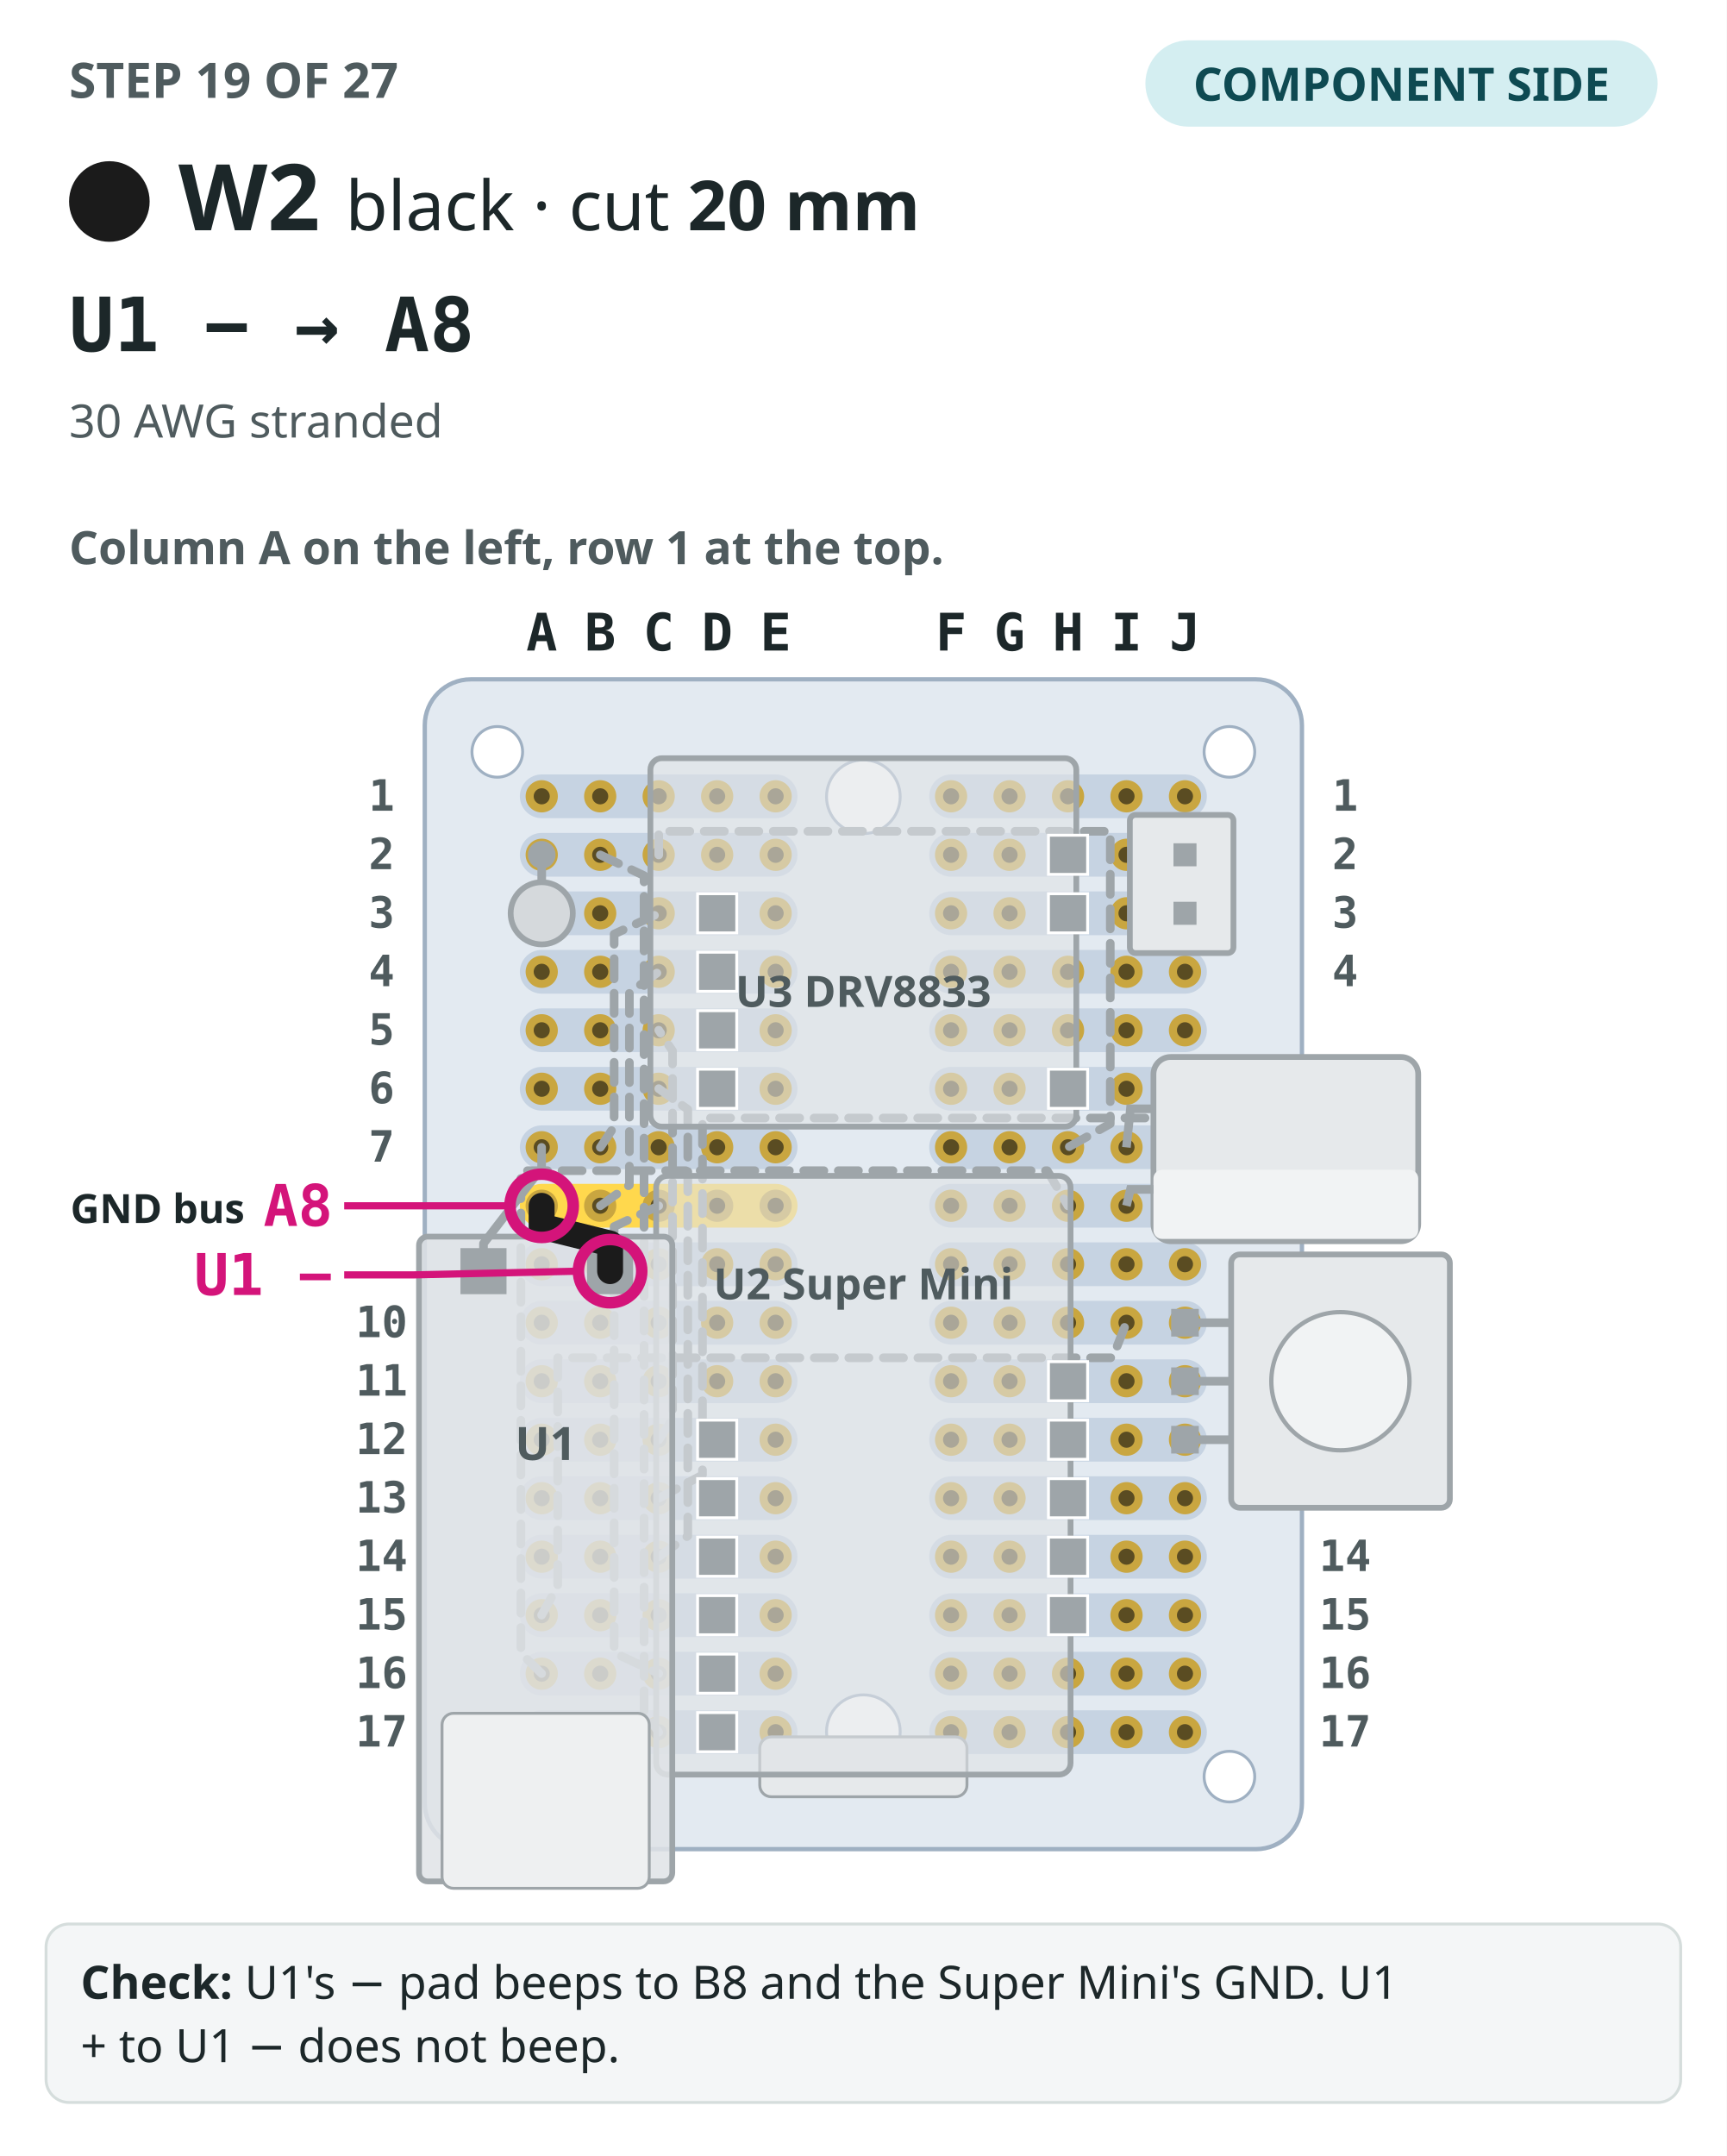
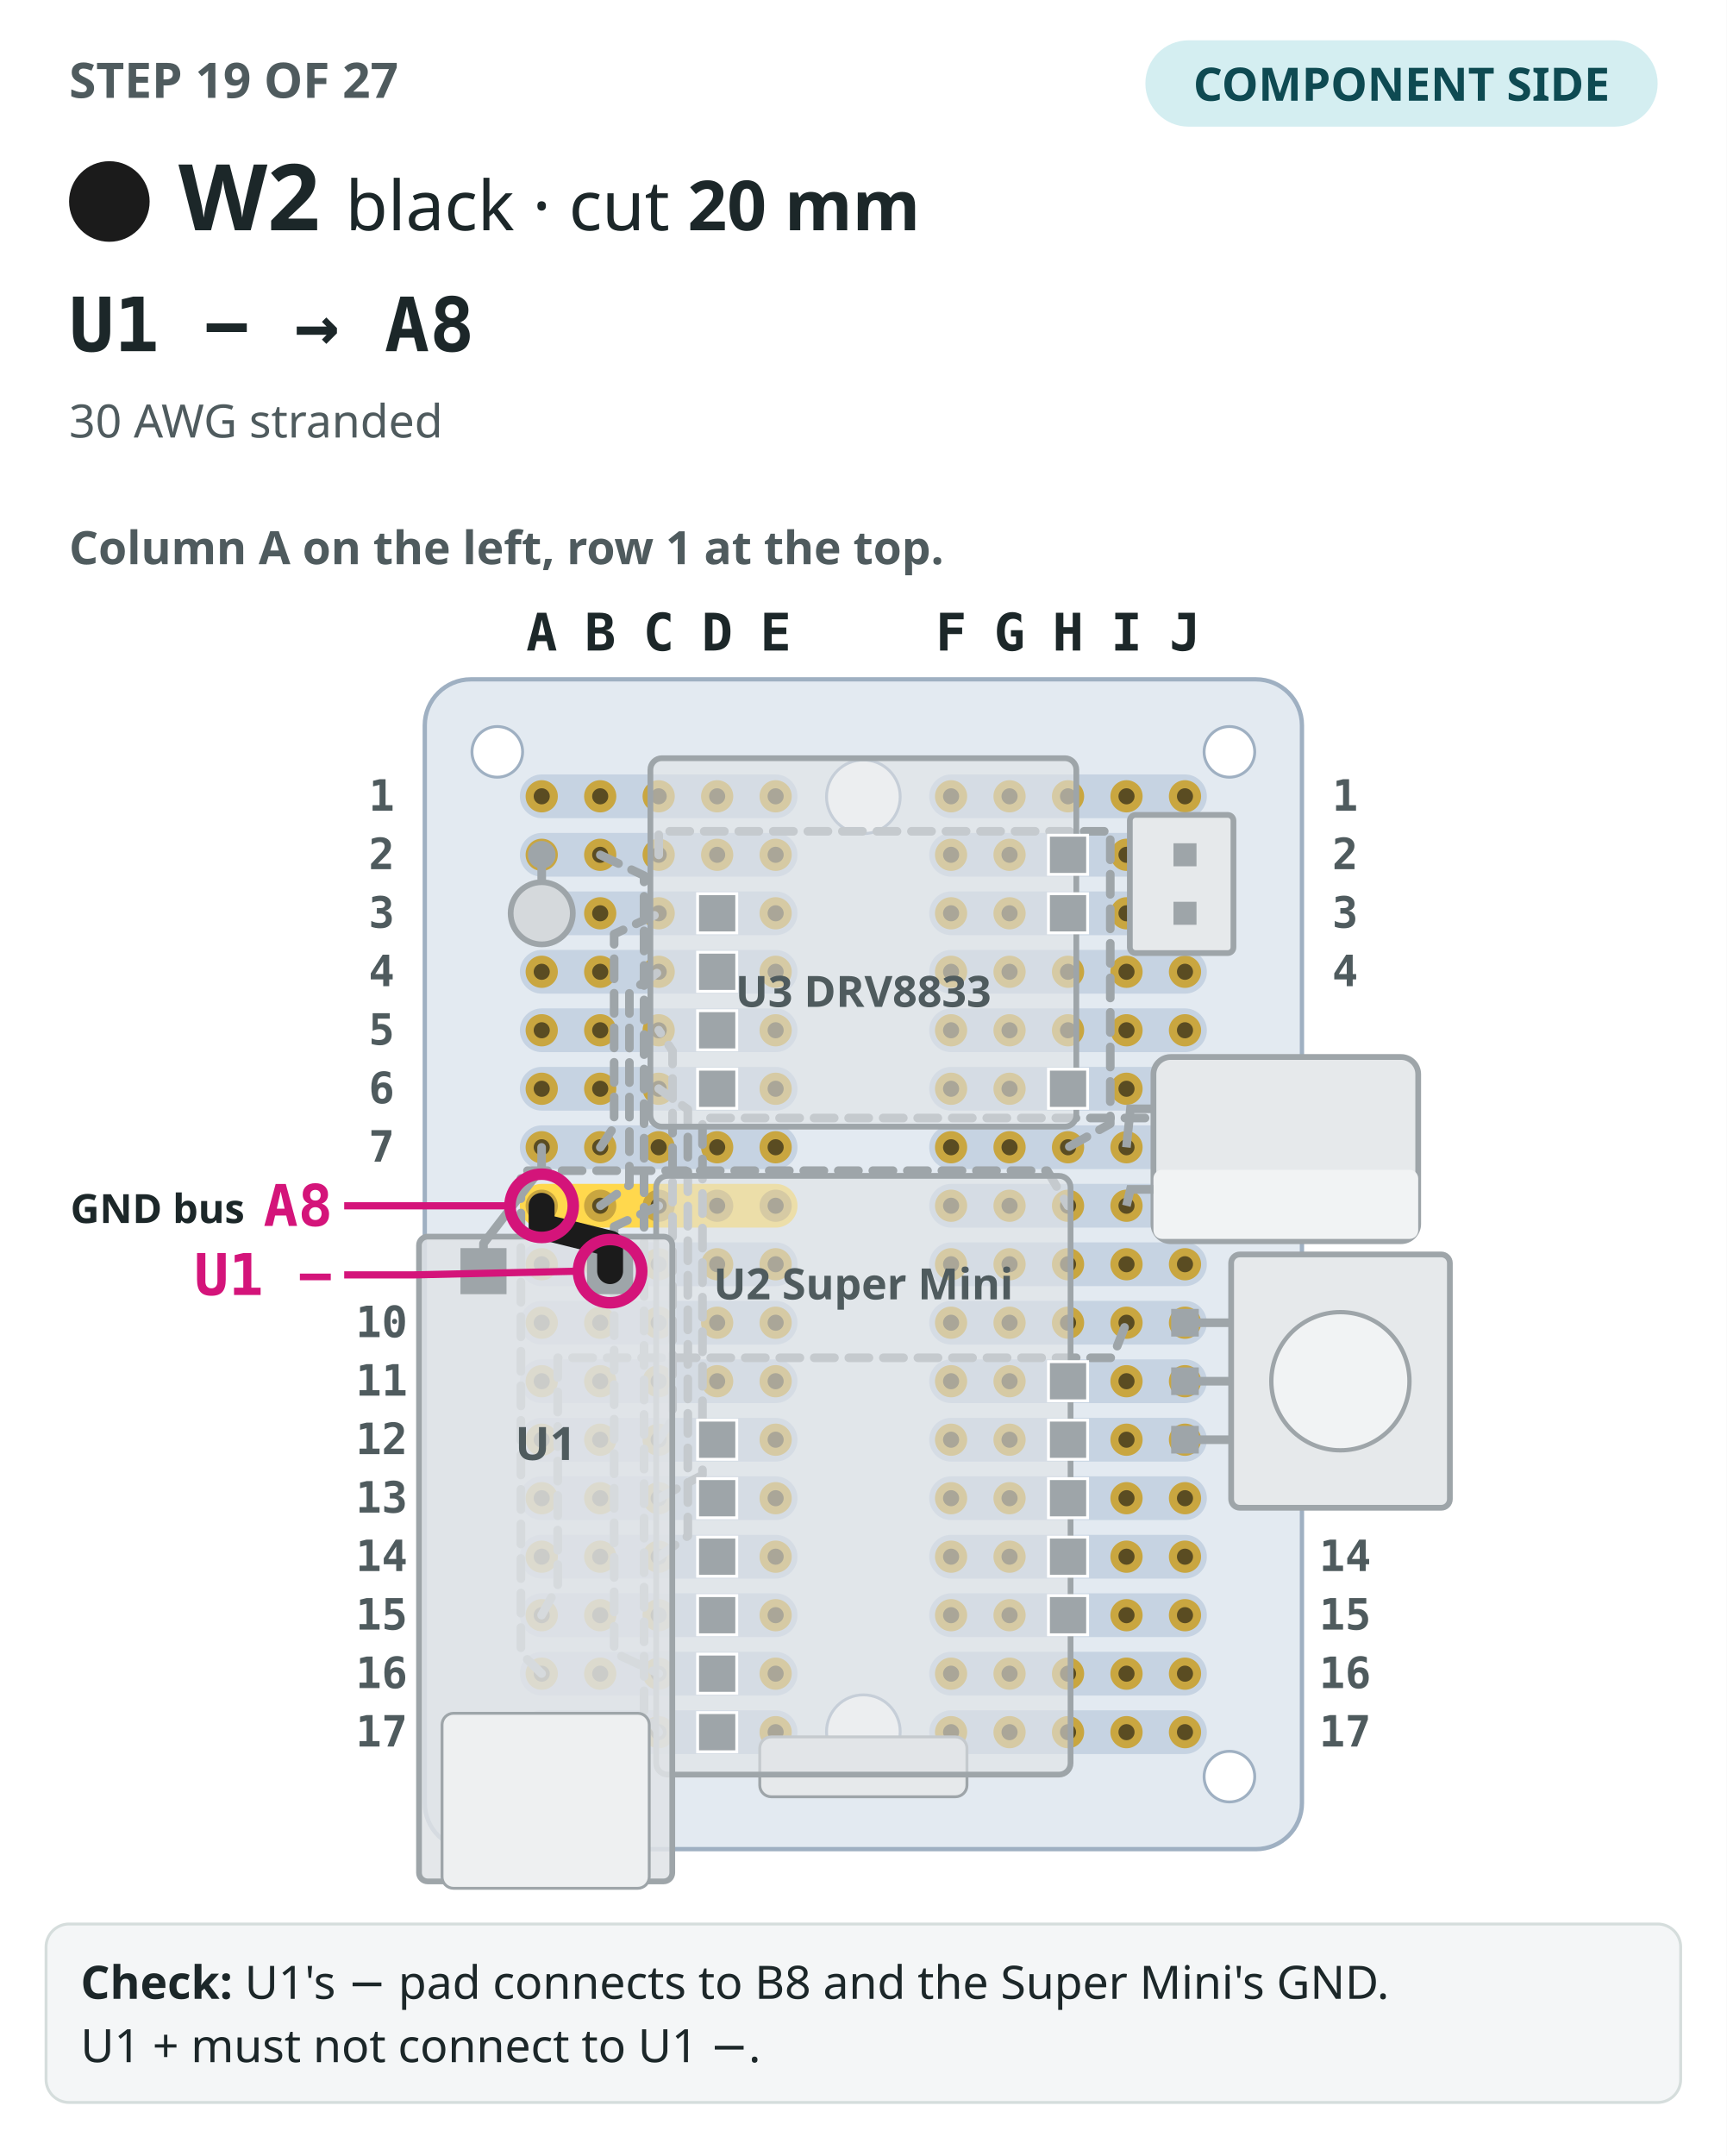
<svg xmlns="http://www.w3.org/2000/svg" viewBox="0 0 600 749" role="img" aria-label="Step 19: The perfboard seen from the component side, column A on the left, with the 18 earlier steps drawn in grey. W2, black, drawn bold from U1 − to A8, both ends circled.">
  <rect width="600" height="749" fill="#ffffff" />
  <text x="24" y="34" font-family="IBM Plex Sans,ui-sans-serif,system-ui,sans-serif" font-size="17" font-weight="700" fill="#4f5b5e">STEP 19 OF 27</text>
  <rect x="398" y="14" width="178" height="30" rx="15" fill="#d4eef1" />
  <text x="487" y="35" text-anchor="middle" font-family="IBM Plex Sans,ui-sans-serif,system-ui,sans-serif" font-size="16" font-weight="700" fill="#0e4a52">COMPONENT SIDE</text>
  <circle cx="38" cy="70" r="13" fill="#1b1b1b" stroke="#1b1b1b" stroke-width="2" />
  <text x="62" y="80" font-family="IBM Plex Sans,ui-sans-serif,system-ui,sans-serif" font-size="32" font-weight="700" fill="#1c2729">W2</text>
  <text x="120" y="80" font-family="IBM Plex Sans,ui-sans-serif,system-ui,sans-serif" font-size="24" fill="#1c2729">black · cut <tspan font-weight="700">20 mm</tspan>
  </text>
  <text x="24" y="122" font-family="IBM Plex Mono,ui-monospace,SFMono-Regular,Menlo,monospace" font-size="26" font-weight="700" fill="#1c2729">U1 − → A8</text>
  <text x="24" y="152" font-family="IBM Plex Sans,ui-sans-serif,system-ui,sans-serif" font-size="16" fill="#4f5b5e">30 AWG stranded</text>
  <text x="24" y="196" font-family="IBM Plex Sans,ui-sans-serif,system-ui,sans-serif" font-size="16" font-weight="600" fill="#4f5b5e">Column A on the left, row 1 at the top.</text>
  <rect x="147.6" y="236" width="304.8" height="406.4" rx="16" fill="#e3eaf1" stroke="#9fb0c2" stroke-width="1.5" />
  <rect x="180.64" y="269.04" width="96.48" height="15.2" rx="7.6" fill="#c6d3e2" />
  <rect x="322.88" y="269.04" width="96.48" height="15.2" rx="7.6" fill="#c6d3e2" />
  <rect x="180.64" y="289.36" width="96.48" height="15.2" rx="7.6" fill="#c6d3e2" />
  <rect x="322.88" y="289.36" width="96.48" height="15.2" rx="7.6" fill="#c6d3e2" />
  <rect x="180.64" y="309.68" width="96.48" height="15.2" rx="7.6" fill="#c6d3e2" />
  <rect x="322.88" y="309.68" width="96.48" height="15.2" rx="7.6" fill="#c6d3e2" />
  <rect x="180.64" y="330" width="96.48" height="15.2" rx="7.6" fill="#c6d3e2" />
  <rect x="322.88" y="330" width="96.48" height="15.2" rx="7.6" fill="#c6d3e2" />
  <rect x="180.64" y="350.32" width="96.48" height="15.2" rx="7.6" fill="#c6d3e2" />
  <rect x="322.88" y="350.32" width="96.48" height="15.2" rx="7.6" fill="#c6d3e2" />
  <rect x="180.64" y="370.64" width="96.48" height="15.2" rx="7.6" fill="#c6d3e2" />
  <rect x="322.88" y="370.64" width="96.48" height="15.2" rx="7.6" fill="#c6d3e2" />
  <rect x="180.64" y="390.96" width="96.48" height="15.2" rx="7.6" fill="#c6d3e2" />
  <rect x="322.88" y="390.96" width="96.48" height="15.2" rx="7.6" fill="#c6d3e2" />
  <rect x="180.64" y="411.28" width="96.48" height="15.2" rx="7.6" fill="#ffd84d" />
  <rect x="322.88" y="411.28" width="96.48" height="15.2" rx="7.6" fill="#c6d3e2" />
  <rect x="180.64" y="431.6" width="96.48" height="15.2" rx="7.6" fill="#c6d3e2" />
  <rect x="322.88" y="431.6" width="96.48" height="15.2" rx="7.6" fill="#c6d3e2" />
  <rect x="180.64" y="451.92" width="96.48" height="15.2" rx="7.6" fill="#c6d3e2" />
  <rect x="322.88" y="451.92" width="96.48" height="15.2" rx="7.6" fill="#c6d3e2" />
  <rect x="180.64" y="472.24" width="96.48" height="15.2" rx="7.6" fill="#c6d3e2" />
  <rect x="322.88" y="472.24" width="96.48" height="15.2" rx="7.6" fill="#c6d3e2" />
  <rect x="180.64" y="492.56" width="96.48" height="15.2" rx="7.6" fill="#c6d3e2" />
  <rect x="322.88" y="492.56" width="96.48" height="15.2" rx="7.6" fill="#c6d3e2" />
  <rect x="180.64" y="512.88" width="96.48" height="15.2" rx="7.6" fill="#c6d3e2" />
  <rect x="322.88" y="512.88" width="96.48" height="15.2" rx="7.6" fill="#c6d3e2" />
  <rect x="180.64" y="533.2" width="96.48" height="15.2" rx="7.6" fill="#c6d3e2" />
  <rect x="322.88" y="533.2" width="96.48" height="15.2" rx="7.6" fill="#c6d3e2" />
  <rect x="180.64" y="553.52" width="96.48" height="15.2" rx="7.6" fill="#c6d3e2" />
  <rect x="322.88" y="553.52" width="96.48" height="15.2" rx="7.6" fill="#c6d3e2" />
  <rect x="180.64" y="573.84" width="96.48" height="15.2" rx="7.6" fill="#c6d3e2" />
  <rect x="322.88" y="573.84" width="96.48" height="15.2" rx="7.6" fill="#c6d3e2" />
  <rect x="180.64" y="594.16" width="96.48" height="15.2" rx="7.6" fill="#c6d3e2" />
  <rect x="322.88" y="594.16" width="96.48" height="15.2" rx="7.6" fill="#c6d3e2" />
  <circle cx="300" cy="276.8" r="12.8" fill="#ffffff" stroke="#9fb0c2" />
  <circle cx="300" cy="601.6" r="12.8" fill="#ffffff" stroke="#9fb0c2" />
  <circle cx="172.8" cy="261.2" r="8.8" fill="#ffffff" stroke="#9fb0c2" />
  <circle cx="427.2" cy="261.2" r="8.8" fill="#ffffff" stroke="#9fb0c2" />
  <circle cx="172.8" cy="617.2" r="8.8" fill="#ffffff" stroke="#9fb0c2" />
  <circle cx="427.2" cy="617.2" r="8.8" fill="#ffffff" stroke="#9fb0c2" />
  <circle cx="188.24" cy="276.64" r="5.6" fill="#c9a640" />
  <circle cx="188.24" cy="276.64" r="2.8" fill="#5a4c22" />
  <circle cx="208.56" cy="276.64" r="5.6" fill="#c9a640" />
  <circle cx="208.56" cy="276.64" r="2.8" fill="#5a4c22" />
  <circle cx="228.88" cy="276.64" r="5.6" fill="#c9a640" />
  <circle cx="228.88" cy="276.64" r="2.8" fill="#5a4c22" />
  <circle cx="249.2" cy="276.64" r="5.6" fill="#c9a640" />
  <circle cx="249.2" cy="276.64" r="2.8" fill="#5a4c22" />
  <circle cx="269.52" cy="276.64" r="5.6" fill="#c9a640" />
  <circle cx="269.52" cy="276.64" r="2.8" fill="#5a4c22" />
  <circle cx="330.48" cy="276.64" r="5.6" fill="#c9a640" />
  <circle cx="330.48" cy="276.64" r="2.8" fill="#5a4c22" />
  <circle cx="350.8" cy="276.64" r="5.6" fill="#c9a640" />
  <circle cx="350.8" cy="276.64" r="2.8" fill="#5a4c22" />
  <circle cx="371.12" cy="276.64" r="5.6" fill="#c9a640" />
  <circle cx="371.12" cy="276.64" r="2.8" fill="#5a4c22" />
  <circle cx="391.44" cy="276.64" r="5.6" fill="#c9a640" />
  <circle cx="391.44" cy="276.64" r="2.8" fill="#5a4c22" />
  <circle cx="411.76" cy="276.64" r="5.6" fill="#c9a640" />
  <circle cx="411.76" cy="276.64" r="2.8" fill="#5a4c22" />
  <circle cx="188.24" cy="296.96" r="5.6" fill="#c9a640" />
  <circle cx="188.24" cy="296.96" r="2.8" fill="#5a4c22" />
  <circle cx="208.56" cy="296.96" r="5.6" fill="#c9a640" />
  <circle cx="208.56" cy="296.96" r="2.8" fill="#5a4c22" />
  <circle cx="228.88" cy="296.96" r="5.6" fill="#c9a640" />
  <circle cx="228.88" cy="296.96" r="2.8" fill="#5a4c22" />
  <circle cx="249.2" cy="296.96" r="5.6" fill="#c9a640" />
  <circle cx="249.2" cy="296.96" r="2.8" fill="#5a4c22" />
  <circle cx="269.52" cy="296.96" r="5.6" fill="#c9a640" />
  <circle cx="269.52" cy="296.96" r="2.8" fill="#5a4c22" />
  <circle cx="330.48" cy="296.96" r="5.6" fill="#c9a640" />
  <circle cx="330.48" cy="296.96" r="2.8" fill="#5a4c22" />
  <circle cx="350.8" cy="296.96" r="5.6" fill="#c9a640" />
  <circle cx="350.8" cy="296.96" r="2.8" fill="#5a4c22" />
  <circle cx="371.12" cy="296.96" r="5.6" fill="#c9a640" />
  <circle cx="371.12" cy="296.96" r="2.8" fill="#5a4c22" />
  <circle cx="391.44" cy="296.96" r="5.6" fill="#c9a640" />
  <circle cx="391.44" cy="296.96" r="2.8" fill="#5a4c22" />
  <circle cx="411.76" cy="296.96" r="5.6" fill="#c9a640" />
  <circle cx="411.76" cy="296.96" r="2.8" fill="#5a4c22" />
  <circle cx="188.24" cy="317.28" r="5.6" fill="#c9a640" />
  <circle cx="188.24" cy="317.28" r="2.8" fill="#5a4c22" />
  <circle cx="208.56" cy="317.28" r="5.6" fill="#c9a640" />
  <circle cx="208.56" cy="317.28" r="2.8" fill="#5a4c22" />
  <circle cx="228.88" cy="317.28" r="5.6" fill="#c9a640" />
  <circle cx="228.88" cy="317.28" r="2.8" fill="#5a4c22" />
  <circle cx="249.2" cy="317.28" r="5.6" fill="#c9a640" />
  <circle cx="249.2" cy="317.28" r="2.8" fill="#5a4c22" />
  <circle cx="269.52" cy="317.28" r="5.6" fill="#c9a640" />
  <circle cx="269.52" cy="317.28" r="2.8" fill="#5a4c22" />
  <circle cx="330.48" cy="317.28" r="5.6" fill="#c9a640" />
  <circle cx="330.48" cy="317.28" r="2.8" fill="#5a4c22" />
  <circle cx="350.8" cy="317.28" r="5.6" fill="#c9a640" />
  <circle cx="350.8" cy="317.28" r="2.8" fill="#5a4c22" />
  <circle cx="371.12" cy="317.28" r="5.6" fill="#c9a640" />
  <circle cx="371.12" cy="317.28" r="2.8" fill="#5a4c22" />
  <circle cx="391.44" cy="317.28" r="5.6" fill="#c9a640" />
  <circle cx="391.44" cy="317.28" r="2.8" fill="#5a4c22" />
  <circle cx="411.76" cy="317.28" r="5.6" fill="#c9a640" />
  <circle cx="411.76" cy="317.28" r="2.8" fill="#5a4c22" />
  <circle cx="188.24" cy="337.6" r="5.6" fill="#c9a640" />
  <circle cx="188.24" cy="337.6" r="2.8" fill="#5a4c22" />
  <circle cx="208.56" cy="337.6" r="5.6" fill="#c9a640" />
  <circle cx="208.56" cy="337.6" r="2.8" fill="#5a4c22" />
  <circle cx="228.88" cy="337.6" r="5.6" fill="#c9a640" />
  <circle cx="228.88" cy="337.6" r="2.8" fill="#5a4c22" />
  <circle cx="249.2" cy="337.6" r="5.6" fill="#c9a640" />
  <circle cx="249.2" cy="337.6" r="2.8" fill="#5a4c22" />
  <circle cx="269.52" cy="337.6" r="5.6" fill="#c9a640" />
  <circle cx="269.52" cy="337.6" r="2.8" fill="#5a4c22" />
  <circle cx="330.48" cy="337.6" r="5.6" fill="#c9a640" />
  <circle cx="330.48" cy="337.6" r="2.8" fill="#5a4c22" />
  <circle cx="350.8" cy="337.6" r="5.6" fill="#c9a640" />
  <circle cx="350.8" cy="337.6" r="2.8" fill="#5a4c22" />
  <circle cx="371.12" cy="337.6" r="5.6" fill="#c9a640" />
  <circle cx="371.12" cy="337.6" r="2.8" fill="#5a4c22" />
  <circle cx="391.44" cy="337.6" r="5.6" fill="#c9a640" />
  <circle cx="391.44" cy="337.6" r="2.8" fill="#5a4c22" />
  <circle cx="411.76" cy="337.6" r="5.6" fill="#c9a640" />
  <circle cx="411.76" cy="337.6" r="2.8" fill="#5a4c22" />
  <circle cx="188.24" cy="357.92" r="5.6" fill="#c9a640" />
  <circle cx="188.24" cy="357.92" r="2.8" fill="#5a4c22" />
  <circle cx="208.56" cy="357.92" r="5.6" fill="#c9a640" />
  <circle cx="208.56" cy="357.92" r="2.8" fill="#5a4c22" />
  <circle cx="228.88" cy="357.92" r="5.6" fill="#c9a640" />
  <circle cx="228.88" cy="357.92" r="2.8" fill="#5a4c22" />
  <circle cx="249.2" cy="357.92" r="5.6" fill="#c9a640" />
  <circle cx="249.2" cy="357.92" r="2.8" fill="#5a4c22" />
  <circle cx="269.52" cy="357.92" r="5.6" fill="#c9a640" />
  <circle cx="269.52" cy="357.92" r="2.8" fill="#5a4c22" />
  <circle cx="330.48" cy="357.92" r="5.6" fill="#c9a640" />
  <circle cx="330.48" cy="357.92" r="2.8" fill="#5a4c22" />
  <circle cx="350.8" cy="357.92" r="5.6" fill="#c9a640" />
  <circle cx="350.8" cy="357.92" r="2.8" fill="#5a4c22" />
  <circle cx="371.12" cy="357.92" r="5.6" fill="#c9a640" />
  <circle cx="371.12" cy="357.92" r="2.8" fill="#5a4c22" />
  <circle cx="391.44" cy="357.92" r="5.6" fill="#c9a640" />
  <circle cx="391.44" cy="357.92" r="2.8" fill="#5a4c22" />
  <circle cx="411.76" cy="357.92" r="5.6" fill="#c9a640" />
  <circle cx="411.76" cy="357.92" r="2.8" fill="#5a4c22" />
  <circle cx="188.24" cy="378.24" r="5.6" fill="#c9a640" />
  <circle cx="188.24" cy="378.24" r="2.8" fill="#5a4c22" />
  <circle cx="208.56" cy="378.24" r="5.6" fill="#c9a640" />
  <circle cx="208.56" cy="378.24" r="2.8" fill="#5a4c22" />
  <circle cx="228.88" cy="378.24" r="5.6" fill="#c9a640" />
  <circle cx="228.88" cy="378.24" r="2.8" fill="#5a4c22" />
  <circle cx="249.2" cy="378.24" r="5.6" fill="#c9a640" />
  <circle cx="249.2" cy="378.24" r="2.8" fill="#5a4c22" />
  <circle cx="269.52" cy="378.24" r="5.6" fill="#c9a640" />
  <circle cx="269.52" cy="378.24" r="2.8" fill="#5a4c22" />
  <circle cx="330.48" cy="378.24" r="5.6" fill="#c9a640" />
  <circle cx="330.48" cy="378.24" r="2.8" fill="#5a4c22" />
  <circle cx="350.8" cy="378.24" r="5.6" fill="#c9a640" />
  <circle cx="350.8" cy="378.24" r="2.8" fill="#5a4c22" />
  <circle cx="371.12" cy="378.24" r="5.6" fill="#c9a640" />
  <circle cx="371.12" cy="378.24" r="2.8" fill="#5a4c22" />
  <circle cx="391.44" cy="378.24" r="5.6" fill="#c9a640" />
  <circle cx="391.44" cy="378.24" r="2.8" fill="#5a4c22" />
  <circle cx="411.76" cy="378.24" r="5.6" fill="#c9a640" />
  <circle cx="411.76" cy="378.24" r="2.8" fill="#5a4c22" />
  <circle cx="188.24" cy="398.56" r="5.6" fill="#c9a640" />
  <circle cx="188.24" cy="398.56" r="2.8" fill="#5a4c22" />
  <circle cx="208.56" cy="398.56" r="5.6" fill="#c9a640" />
  <circle cx="208.56" cy="398.56" r="2.8" fill="#5a4c22" />
  <circle cx="228.88" cy="398.56" r="5.6" fill="#c9a640" />
  <circle cx="228.88" cy="398.56" r="2.8" fill="#5a4c22" />
  <circle cx="249.2" cy="398.56" r="5.6" fill="#c9a640" />
  <circle cx="249.2" cy="398.56" r="2.8" fill="#5a4c22" />
  <circle cx="269.52" cy="398.56" r="5.6" fill="#c9a640" />
  <circle cx="269.52" cy="398.56" r="2.8" fill="#5a4c22" />
  <circle cx="330.48" cy="398.56" r="5.6" fill="#c9a640" />
  <circle cx="330.48" cy="398.56" r="2.8" fill="#5a4c22" />
  <circle cx="350.8" cy="398.56" r="5.6" fill="#c9a640" />
  <circle cx="350.8" cy="398.56" r="2.8" fill="#5a4c22" />
  <circle cx="371.12" cy="398.56" r="5.6" fill="#c9a640" />
  <circle cx="371.12" cy="398.56" r="2.8" fill="#5a4c22" />
  <circle cx="391.44" cy="398.56" r="5.6" fill="#c9a640" />
  <circle cx="391.44" cy="398.56" r="2.8" fill="#5a4c22" />
  <circle cx="411.76" cy="398.56" r="5.6" fill="#c9a640" />
  <circle cx="411.76" cy="398.56" r="2.8" fill="#5a4c22" />
  <circle cx="188.24" cy="418.88" r="5.6" fill="#c9a640" />
  <circle cx="188.24" cy="418.88" r="2.8" fill="#5a4c22" />
  <circle cx="208.56" cy="418.88" r="5.6" fill="#c9a640" />
  <circle cx="208.56" cy="418.88" r="2.8" fill="#5a4c22" />
  <circle cx="228.88" cy="418.88" r="5.6" fill="#c9a640" />
  <circle cx="228.88" cy="418.88" r="2.8" fill="#5a4c22" />
  <circle cx="249.2" cy="418.88" r="5.6" fill="#c9a640" />
  <circle cx="249.2" cy="418.88" r="2.8" fill="#5a4c22" />
  <circle cx="269.52" cy="418.88" r="5.6" fill="#c9a640" />
  <circle cx="269.52" cy="418.88" r="2.8" fill="#5a4c22" />
  <circle cx="330.48" cy="418.88" r="5.6" fill="#c9a640" />
  <circle cx="330.48" cy="418.88" r="2.8" fill="#5a4c22" />
  <circle cx="350.8" cy="418.88" r="5.6" fill="#c9a640" />
  <circle cx="350.8" cy="418.88" r="2.8" fill="#5a4c22" />
  <circle cx="371.12" cy="418.88" r="5.6" fill="#c9a640" />
  <circle cx="371.12" cy="418.88" r="2.8" fill="#5a4c22" />
  <circle cx="391.44" cy="418.88" r="5.6" fill="#c9a640" />
  <circle cx="391.44" cy="418.88" r="2.8" fill="#5a4c22" />
  <circle cx="411.76" cy="418.88" r="5.6" fill="#c9a640" />
  <circle cx="411.76" cy="418.88" r="2.8" fill="#5a4c22" />
  <circle cx="188.24" cy="439.2" r="5.6" fill="#c9a640" />
  <circle cx="188.24" cy="439.2" r="2.8" fill="#5a4c22" />
  <circle cx="208.56" cy="439.2" r="5.6" fill="#c9a640" />
  <circle cx="208.56" cy="439.2" r="2.8" fill="#5a4c22" />
  <circle cx="228.88" cy="439.2" r="5.6" fill="#c9a640" />
  <circle cx="228.88" cy="439.2" r="2.8" fill="#5a4c22" />
  <circle cx="249.2" cy="439.2" r="5.6" fill="#c9a640" />
  <circle cx="249.2" cy="439.2" r="2.8" fill="#5a4c22" />
  <circle cx="269.52" cy="439.2" r="5.6" fill="#c9a640" />
  <circle cx="269.52" cy="439.2" r="2.8" fill="#5a4c22" />
  <circle cx="330.48" cy="439.2" r="5.6" fill="#c9a640" />
  <circle cx="330.48" cy="439.2" r="2.8" fill="#5a4c22" />
  <circle cx="350.8" cy="439.2" r="5.6" fill="#c9a640" />
  <circle cx="350.8" cy="439.2" r="2.8" fill="#5a4c22" />
  <circle cx="371.12" cy="439.2" r="5.6" fill="#c9a640" />
  <circle cx="371.12" cy="439.2" r="2.8" fill="#5a4c22" />
  <circle cx="391.44" cy="439.2" r="5.6" fill="#c9a640" />
  <circle cx="391.44" cy="439.2" r="2.8" fill="#5a4c22" />
  <circle cx="411.76" cy="439.2" r="5.6" fill="#c9a640" />
  <circle cx="411.76" cy="439.2" r="2.8" fill="#5a4c22" />
  <circle cx="188.24" cy="459.52" r="5.6" fill="#c9a640" />
  <circle cx="188.24" cy="459.52" r="2.8" fill="#5a4c22" />
  <circle cx="208.56" cy="459.52" r="5.6" fill="#c9a640" />
  <circle cx="208.56" cy="459.52" r="2.8" fill="#5a4c22" />
  <circle cx="228.88" cy="459.52" r="5.6" fill="#c9a640" />
  <circle cx="228.88" cy="459.52" r="2.8" fill="#5a4c22" />
  <circle cx="249.2" cy="459.52" r="5.6" fill="#c9a640" />
  <circle cx="249.2" cy="459.52" r="2.8" fill="#5a4c22" />
  <circle cx="269.52" cy="459.52" r="5.6" fill="#c9a640" />
  <circle cx="269.52" cy="459.52" r="2.8" fill="#5a4c22" />
  <circle cx="330.48" cy="459.52" r="5.6" fill="#c9a640" />
  <circle cx="330.48" cy="459.52" r="2.8" fill="#5a4c22" />
  <circle cx="350.8" cy="459.52" r="5.6" fill="#c9a640" />
  <circle cx="350.8" cy="459.52" r="2.8" fill="#5a4c22" />
  <circle cx="371.12" cy="459.52" r="5.6" fill="#c9a640" />
  <circle cx="371.12" cy="459.52" r="2.8" fill="#5a4c22" />
  <circle cx="391.44" cy="459.52" r="5.6" fill="#c9a640" />
  <circle cx="391.44" cy="459.52" r="2.8" fill="#5a4c22" />
  <circle cx="411.76" cy="459.52" r="5.6" fill="#c9a640" />
  <circle cx="411.76" cy="459.52" r="2.8" fill="#5a4c22" />
  <circle cx="188.24" cy="479.84" r="5.6" fill="#c9a640" />
  <circle cx="188.24" cy="479.84" r="2.8" fill="#5a4c22" />
  <circle cx="208.56" cy="479.84" r="5.6" fill="#c9a640" />
  <circle cx="208.56" cy="479.84" r="2.8" fill="#5a4c22" />
  <circle cx="228.88" cy="479.84" r="5.6" fill="#c9a640" />
  <circle cx="228.88" cy="479.84" r="2.8" fill="#5a4c22" />
  <circle cx="249.2" cy="479.84" r="5.6" fill="#c9a640" />
  <circle cx="249.2" cy="479.84" r="2.8" fill="#5a4c22" />
  <circle cx="269.52" cy="479.84" r="5.6" fill="#c9a640" />
  <circle cx="269.52" cy="479.84" r="2.8" fill="#5a4c22" />
  <circle cx="330.48" cy="479.84" r="5.6" fill="#c9a640" />
  <circle cx="330.48" cy="479.84" r="2.8" fill="#5a4c22" />
  <circle cx="350.8" cy="479.84" r="5.6" fill="#c9a640" />
  <circle cx="350.8" cy="479.84" r="2.8" fill="#5a4c22" />
  <circle cx="371.12" cy="479.84" r="5.6" fill="#c9a640" />
  <circle cx="371.12" cy="479.84" r="2.8" fill="#5a4c22" />
  <circle cx="391.44" cy="479.84" r="5.6" fill="#c9a640" />
  <circle cx="391.44" cy="479.84" r="2.8" fill="#5a4c22" />
  <circle cx="411.76" cy="479.84" r="5.6" fill="#c9a640" />
  <circle cx="411.76" cy="479.84" r="2.8" fill="#5a4c22" />
  <circle cx="188.24" cy="500.16" r="5.6" fill="#c9a640" />
  <circle cx="188.24" cy="500.16" r="2.8" fill="#5a4c22" />
  <circle cx="208.56" cy="500.16" r="5.6" fill="#c9a640" />
  <circle cx="208.56" cy="500.16" r="2.8" fill="#5a4c22" />
  <circle cx="228.88" cy="500.16" r="5.6" fill="#c9a640" />
  <circle cx="228.88" cy="500.16" r="2.8" fill="#5a4c22" />
  <circle cx="249.2" cy="500.16" r="5.6" fill="#c9a640" />
  <circle cx="249.2" cy="500.16" r="2.8" fill="#5a4c22" />
  <circle cx="269.52" cy="500.16" r="5.6" fill="#c9a640" />
  <circle cx="269.52" cy="500.16" r="2.8" fill="#5a4c22" />
  <circle cx="330.48" cy="500.16" r="5.6" fill="#c9a640" />
  <circle cx="330.48" cy="500.16" r="2.8" fill="#5a4c22" />
  <circle cx="350.8" cy="500.16" r="5.6" fill="#c9a640" />
  <circle cx="350.8" cy="500.16" r="2.8" fill="#5a4c22" />
  <circle cx="371.12" cy="500.16" r="5.6" fill="#c9a640" />
  <circle cx="371.12" cy="500.16" r="2.8" fill="#5a4c22" />
  <circle cx="391.44" cy="500.16" r="5.6" fill="#c9a640" />
  <circle cx="391.44" cy="500.16" r="2.8" fill="#5a4c22" />
  <circle cx="411.76" cy="500.16" r="5.6" fill="#c9a640" />
  <circle cx="411.76" cy="500.16" r="2.8" fill="#5a4c22" />
  <circle cx="188.24" cy="520.48" r="5.6" fill="#c9a640" />
  <circle cx="188.24" cy="520.48" r="2.8" fill="#5a4c22" />
  <circle cx="208.56" cy="520.48" r="5.6" fill="#c9a640" />
  <circle cx="208.56" cy="520.48" r="2.8" fill="#5a4c22" />
  <circle cx="228.88" cy="520.48" r="5.6" fill="#c9a640" />
  <circle cx="228.88" cy="520.48" r="2.8" fill="#5a4c22" />
  <circle cx="249.2" cy="520.48" r="5.6" fill="#c9a640" />
  <circle cx="249.2" cy="520.48" r="2.8" fill="#5a4c22" />
  <circle cx="269.52" cy="520.48" r="5.6" fill="#c9a640" />
  <circle cx="269.52" cy="520.48" r="2.8" fill="#5a4c22" />
  <circle cx="330.48" cy="520.48" r="5.6" fill="#c9a640" />
  <circle cx="330.48" cy="520.48" r="2.8" fill="#5a4c22" />
  <circle cx="350.8" cy="520.48" r="5.6" fill="#c9a640" />
  <circle cx="350.8" cy="520.48" r="2.8" fill="#5a4c22" />
  <circle cx="371.12" cy="520.48" r="5.6" fill="#c9a640" />
  <circle cx="371.12" cy="520.48" r="2.8" fill="#5a4c22" />
  <circle cx="391.44" cy="520.48" r="5.6" fill="#c9a640" />
  <circle cx="391.44" cy="520.48" r="2.8" fill="#5a4c22" />
  <circle cx="411.76" cy="520.48" r="5.6" fill="#c9a640" />
  <circle cx="411.76" cy="520.48" r="2.8" fill="#5a4c22" />
  <circle cx="188.24" cy="540.8" r="5.6" fill="#c9a640" />
  <circle cx="188.24" cy="540.8" r="2.8" fill="#5a4c22" />
  <circle cx="208.56" cy="540.8" r="5.6" fill="#c9a640" />
  <circle cx="208.56" cy="540.8" r="2.8" fill="#5a4c22" />
  <circle cx="228.88" cy="540.8" r="5.6" fill="#c9a640" />
  <circle cx="228.88" cy="540.8" r="2.8" fill="#5a4c22" />
  <circle cx="249.2" cy="540.8" r="5.6" fill="#c9a640" />
  <circle cx="249.2" cy="540.8" r="2.8" fill="#5a4c22" />
  <circle cx="269.52" cy="540.8" r="5.6" fill="#c9a640" />
  <circle cx="269.52" cy="540.8" r="2.8" fill="#5a4c22" />
  <circle cx="330.48" cy="540.8" r="5.6" fill="#c9a640" />
  <circle cx="330.48" cy="540.8" r="2.8" fill="#5a4c22" />
  <circle cx="350.8" cy="540.8" r="5.6" fill="#c9a640" />
  <circle cx="350.8" cy="540.8" r="2.8" fill="#5a4c22" />
  <circle cx="371.12" cy="540.8" r="5.6" fill="#c9a640" />
  <circle cx="371.12" cy="540.8" r="2.8" fill="#5a4c22" />
  <circle cx="391.44" cy="540.8" r="5.6" fill="#c9a640" />
  <circle cx="391.44" cy="540.8" r="2.8" fill="#5a4c22" />
  <circle cx="411.76" cy="540.8" r="5.6" fill="#c9a640" />
  <circle cx="411.76" cy="540.8" r="2.8" fill="#5a4c22" />
  <circle cx="188.24" cy="561.12" r="5.6" fill="#c9a640" />
  <circle cx="188.24" cy="561.12" r="2.8" fill="#5a4c22" />
  <circle cx="208.56" cy="561.12" r="5.6" fill="#c9a640" />
  <circle cx="208.56" cy="561.12" r="2.8" fill="#5a4c22" />
  <circle cx="228.88" cy="561.12" r="5.6" fill="#c9a640" />
  <circle cx="228.88" cy="561.12" r="2.8" fill="#5a4c22" />
  <circle cx="249.2" cy="561.12" r="5.6" fill="#c9a640" />
  <circle cx="249.2" cy="561.12" r="2.8" fill="#5a4c22" />
  <circle cx="269.52" cy="561.12" r="5.6" fill="#c9a640" />
  <circle cx="269.52" cy="561.12" r="2.8" fill="#5a4c22" />
  <circle cx="330.48" cy="561.12" r="5.6" fill="#c9a640" />
  <circle cx="330.48" cy="561.12" r="2.8" fill="#5a4c22" />
  <circle cx="350.8" cy="561.12" r="5.6" fill="#c9a640" />
  <circle cx="350.8" cy="561.12" r="2.8" fill="#5a4c22" />
  <circle cx="371.12" cy="561.12" r="5.6" fill="#c9a640" />
  <circle cx="371.12" cy="561.12" r="2.8" fill="#5a4c22" />
  <circle cx="391.44" cy="561.12" r="5.6" fill="#c9a640" />
  <circle cx="391.44" cy="561.12" r="2.8" fill="#5a4c22" />
  <circle cx="411.76" cy="561.12" r="5.6" fill="#c9a640" />
  <circle cx="411.76" cy="561.12" r="2.8" fill="#5a4c22" />
  <circle cx="188.24" cy="581.44" r="5.6" fill="#c9a640" />
  <circle cx="188.24" cy="581.44" r="2.8" fill="#5a4c22" />
  <circle cx="208.56" cy="581.44" r="5.6" fill="#c9a640" />
  <circle cx="208.56" cy="581.44" r="2.8" fill="#5a4c22" />
  <circle cx="228.88" cy="581.44" r="5.6" fill="#c9a640" />
  <circle cx="228.88" cy="581.44" r="2.8" fill="#5a4c22" />
  <circle cx="249.2" cy="581.44" r="5.6" fill="#c9a640" />
  <circle cx="249.2" cy="581.44" r="2.8" fill="#5a4c22" />
  <circle cx="269.52" cy="581.44" r="5.6" fill="#c9a640" />
  <circle cx="269.52" cy="581.44" r="2.8" fill="#5a4c22" />
  <circle cx="330.48" cy="581.44" r="5.6" fill="#c9a640" />
  <circle cx="330.48" cy="581.44" r="2.8" fill="#5a4c22" />
  <circle cx="350.8" cy="581.44" r="5.6" fill="#c9a640" />
  <circle cx="350.8" cy="581.44" r="2.8" fill="#5a4c22" />
  <circle cx="371.12" cy="581.44" r="5.6" fill="#c9a640" />
  <circle cx="371.12" cy="581.44" r="2.8" fill="#5a4c22" />
  <circle cx="391.44" cy="581.44" r="5.6" fill="#c9a640" />
  <circle cx="391.44" cy="581.44" r="2.8" fill="#5a4c22" />
  <circle cx="411.76" cy="581.44" r="5.6" fill="#c9a640" />
  <circle cx="411.76" cy="581.44" r="2.8" fill="#5a4c22" />
  <circle cx="188.24" cy="601.76" r="5.6" fill="#c9a640" />
  <circle cx="188.24" cy="601.76" r="2.8" fill="#5a4c22" />
  <circle cx="208.56" cy="601.76" r="5.6" fill="#c9a640" />
  <circle cx="208.56" cy="601.76" r="2.8" fill="#5a4c22" />
  <circle cx="228.88" cy="601.76" r="5.6" fill="#c9a640" />
  <circle cx="228.88" cy="601.76" r="2.8" fill="#5a4c22" />
  <circle cx="249.2" cy="601.76" r="5.6" fill="#c9a640" />
  <circle cx="249.2" cy="601.76" r="2.8" fill="#5a4c22" />
  <circle cx="269.52" cy="601.76" r="5.6" fill="#c9a640" />
  <circle cx="269.52" cy="601.76" r="2.8" fill="#5a4c22" />
  <circle cx="330.48" cy="601.76" r="5.6" fill="#c9a640" />
  <circle cx="330.48" cy="601.76" r="2.8" fill="#5a4c22" />
  <circle cx="350.8" cy="601.76" r="5.6" fill="#c9a640" />
  <circle cx="350.8" cy="601.76" r="2.8" fill="#5a4c22" />
  <circle cx="371.12" cy="601.76" r="5.6" fill="#c9a640" />
  <circle cx="371.12" cy="601.76" r="2.8" fill="#5a4c22" />
  <circle cx="391.44" cy="601.76" r="5.6" fill="#c9a640" />
  <circle cx="391.44" cy="601.76" r="2.8" fill="#5a4c22" />
  <circle cx="411.76" cy="601.76" r="5.6" fill="#c9a640" />
  <circle cx="411.76" cy="601.76" r="2.8" fill="#5a4c22" />
  <polyline points="208.6,398.6 213.4,391.4 213.4,324.5 228.9,317.3" fill="none" stroke="#9ea5a9" stroke-width="3" stroke-dasharray="7 5" stroke-linecap="round" stroke-linejoin="round" />
  <polyline points="208.6,418.9 218.7,411.7 218.7,344.8 228.9,337.6" fill="none" stroke="#9ea5a9" stroke-width="3" stroke-dasharray="7 5" stroke-linecap="round" stroke-linejoin="round" />
  <polyline points="228.9,500.2 233.7,493.0 233.7,365.1 228.9,357.9" fill="none" stroke="#9ea5a9" stroke-width="3" stroke-dasharray="7 5" stroke-linecap="round" stroke-linejoin="round" />
  <polyline points="228.9,540.8 239.0,533.6 239.0,385.4 228.9,378.2" fill="none" stroke="#9ea5a9" stroke-width="3" stroke-dasharray="7 5" stroke-linecap="round" stroke-linejoin="round" />
  <polyline points="228.9,418.9 213.4,426.1 213.4,574.2 228.9,581.4" fill="none" stroke="#9ea5a9" stroke-width="3" stroke-dasharray="7 5" stroke-linecap="round" stroke-linejoin="round" />
  <polyline points="228.9,297.0 228.9,288.8 385.8,288.8 385.8,390.4 371.1,398.6" fill="none" stroke="#9ea5a9" stroke-width="3" stroke-dasharray="7 5" stroke-linecap="round" stroke-linejoin="round" />
  <polyline points="188.2,561.1 193.8,551.0 193.8,471.7 386.6,471.7 391.4,459.5" fill="none" stroke="#9ea5a9" stroke-width="3" stroke-dasharray="7 5" stroke-linecap="round" stroke-linejoin="round" />
  <polyline points="228.9,520.5 244.1,512.4 244.1,388.4 411.8,388.4 411.8,378.2" fill="none" stroke="#9ea5a9" stroke-width="3" stroke-dasharray="7 5" stroke-linecap="round" stroke-linejoin="round" />
  <polyline points="208.6,297.0 223.8,304.2 223.8,594.6 228.9,601.8" fill="none" stroke="#9ea5a9" stroke-width="3" stroke-dasharray="7 5" stroke-linecap="round" stroke-linejoin="round" />
  <polyline points="188.2,581.4 181.0,574.3 181.0,406.7 363.9,406.7 371.1,418.9" fill="none" stroke="#9ea5a9" stroke-width="3" stroke-dasharray="7 5" stroke-linecap="round" stroke-linejoin="round" />
  <line x1="188.24" y1="317.28" x2="188.24" y2="296.96" stroke="#9ea5a9" stroke-width="3" />
  <circle cx="188.24" cy="317.28" r="10.8" fill="#d5d9dc" stroke="#9ea5a9" stroke-width="2" />
  <circle cx="188.24" cy="296.96" r="4.8" fill="#9ea5a9" />
  <rect x="392.6" y="283.1" width="36.0" height="48.0" rx="2" fill="#e6e9eb" stroke="#9ea5a9" stroke-width="2" />
  <rect x="407.76" y="292.96" width="8" height="8" fill="#9ea5a9" />
  <rect x="407.76" y="313.28" width="8" height="8" fill="#9ea5a9" />
  <rect x="427.8" y="435.8" width="76.0" height="88.0" rx="3" fill="#e6e9eb" fill-opacity="1" stroke="#9ea5a9" stroke-width="2" />
  <circle cx="465.76" cy="479.84" r="24" fill="#f1f3f4" stroke="#9ea5a9" stroke-width="1.5" />
  <line x1="411.76" y1="459.52" x2="427.76" y2="459.52" stroke="#9ea5a9" stroke-width="3" />
  <rect x="406.96" y="454.72" width="9.6" height="9.6" fill="#9ea5a9" />
  <line x1="411.76" y1="479.84" x2="427.76" y2="479.84" stroke="#9ea5a9" stroke-width="3" />
  <rect x="406.96" y="475.04" width="9.6" height="9.6" fill="#9ea5a9" />
  <line x1="411.76" y1="500.16" x2="427.76" y2="500.16" stroke="#9ea5a9" stroke-width="3" />
  <rect x="406.96" y="495.36" width="9.6" height="9.6" fill="#9ea5a9" />
  <rect x="400.8" y="367.2" width="92.0" height="64.0" rx="6" fill="#e6e9eb" stroke="#9ea5a9" stroke-width="2" />
  <rect x="400.8" y="406.4" width="92.0" height="24.0" rx="3" fill="#f1f3f4" />
  <polyline points="400.8,385.2 392.8,385.2 391.4,398.6" fill="none" stroke="#9ea5a9" stroke-width="3" />
  <polyline points="400.8,413.2 392.8,413.2 391.4,418.9" fill="none" stroke="#9ea5a9" stroke-width="3" />
  <rect x="226.0" y="263.4" width="148.0" height="128.0" rx="4" fill="#dfe3e6" fill-opacity="0.6" stroke="#9ea5a9" stroke-width="2" />
  <rect x="242.4" y="310.48" width="13.6" height="13.6" fill="#9ea5a9" stroke="#fff" stroke-width="1" />
  <rect x="242.4" y="330.8" width="13.6" height="13.6" fill="#9ea5a9" stroke="#fff" stroke-width="1" />
  <rect x="242.4" y="351.12" width="13.6" height="13.6" fill="#9ea5a9" stroke="#fff" stroke-width="1" />
  <rect x="242.4" y="371.44" width="13.6" height="13.6" fill="#9ea5a9" stroke="#fff" stroke-width="1" />
  <rect x="364.32" y="290.16" width="13.6" height="13.6" fill="#9ea5a9" stroke="#fff" stroke-width="1" />
  <rect x="364.32" y="310.48" width="13.6" height="13.6" fill="#9ea5a9" stroke="#fff" stroke-width="1" />
  <rect x="364.32" y="371.44" width="13.6" height="13.6" fill="#9ea5a9" stroke="#fff" stroke-width="1" />
  <text x="300" y="349.792" text-anchor="middle" font-family="IBM Plex Sans,ui-sans-serif,system-ui,sans-serif" font-size="15" font-weight="700" fill="#4f5b5e">U3 DRV8833</text>
  <rect x="264.0" y="603.4" width="72.0" height="20.8" rx="4" fill="#e6e9eb" stroke="#9ea5a9" />
  <rect x="228.0" y="408.5" width="144.0" height="208.0" rx="4" fill="#dfe3e6" fill-opacity="0.6" stroke="#9ea5a9" stroke-width="2" />
  <rect x="242.4" y="493.36" width="13.6" height="13.6" fill="#9ea5a9" stroke="#fff" stroke-width="1" />
  <rect x="242.4" y="513.68" width="13.6" height="13.6" fill="#9ea5a9" stroke="#fff" stroke-width="1" />
  <rect x="242.4" y="534" width="13.6" height="13.6" fill="#9ea5a9" stroke="#fff" stroke-width="1" />
  <rect x="242.4" y="554.32" width="13.6" height="13.6" fill="#9ea5a9" stroke="#fff" stroke-width="1" />
  <rect x="242.4" y="574.64" width="13.6" height="13.6" fill="#9ea5a9" stroke="#fff" stroke-width="1" />
  <rect x="242.4" y="594.96" width="13.6" height="13.6" fill="#9ea5a9" stroke="#fff" stroke-width="1" />
  <rect x="364.32" y="473.04" width="13.6" height="13.6" fill="#9ea5a9" stroke="#fff" stroke-width="1" />
  <rect x="364.32" y="493.36" width="13.6" height="13.6" fill="#9ea5a9" stroke="#fff" stroke-width="1" />
  <rect x="364.32" y="513.68" width="13.6" height="13.6" fill="#9ea5a9" stroke="#fff" stroke-width="1" />
  <rect x="364.32" y="534" width="13.6" height="13.6" fill="#9ea5a9" stroke="#fff" stroke-width="1" />
  <rect x="364.32" y="554.32" width="13.6" height="13.6" fill="#9ea5a9" stroke="#fff" stroke-width="1" />
  <text x="300" y="451.392" text-anchor="middle" font-family="IBM Plex Sans,ui-sans-serif,system-ui,sans-serif" font-size="15" font-weight="700" fill="#4f5b5e">U2 Super Mini</text>
  <rect x="145.6" y="429.6" width="88.0" height="224.0" rx="3" fill="#dfe3e6" fill-opacity="0.85" stroke="#9ea5a9" stroke-width="2" />
  <rect x="153.6" y="595.2" width="72.0" height="60.8" rx="4" fill="#eef0f1" stroke="#9ea5a9" />
  <rect x="160.0" y="433.6" width="16.0" height="16.0" fill="#9ea5a9" />
  <rect x="204.0" y="433.6" width="16.0" height="16.0" fill="#9ea5a9" />
  <text x="189.6" y="507.2" text-anchor="middle" font-family="IBM Plex Sans,ui-sans-serif,system-ui,sans-serif" font-size="16" font-weight="700" fill="#4f5b5e">U1</text>
  <polyline points="168.0,441.6 168.0,432.0 188.2,405.8 188.2,398.6" fill="none" stroke="#9ea5a9" stroke-width="3" stroke-linecap="round" stroke-linejoin="round" />
  <text x="188.24" y="226" text-anchor="middle" font-family="IBM Plex Mono,ui-monospace,SFMono-Regular,Menlo,monospace" font-size="18" font-weight="700" fill="#1c2729">A</text>
  <text x="208.56" y="226" text-anchor="middle" font-family="IBM Plex Mono,ui-monospace,SFMono-Regular,Menlo,monospace" font-size="18" font-weight="700" fill="#1c2729">B</text>
  <text x="228.88" y="226" text-anchor="middle" font-family="IBM Plex Mono,ui-monospace,SFMono-Regular,Menlo,monospace" font-size="18" font-weight="700" fill="#1c2729">C</text>
  <text x="249.2" y="226" text-anchor="middle" font-family="IBM Plex Mono,ui-monospace,SFMono-Regular,Menlo,monospace" font-size="18" font-weight="700" fill="#1c2729">D</text>
  <text x="269.52" y="226" text-anchor="middle" font-family="IBM Plex Mono,ui-monospace,SFMono-Regular,Menlo,monospace" font-size="18" font-weight="700" fill="#1c2729">E</text>
  <text x="330.48" y="226" text-anchor="middle" font-family="IBM Plex Mono,ui-monospace,SFMono-Regular,Menlo,monospace" font-size="18" font-weight="700" fill="#1c2729">F</text>
  <text x="350.8" y="226" text-anchor="middle" font-family="IBM Plex Mono,ui-monospace,SFMono-Regular,Menlo,monospace" font-size="18" font-weight="700" fill="#1c2729">G</text>
  <text x="371.12" y="226" text-anchor="middle" font-family="IBM Plex Mono,ui-monospace,SFMono-Regular,Menlo,monospace" font-size="18" font-weight="700" fill="#1c2729">H</text>
  <text x="391.44" y="226" text-anchor="middle" font-family="IBM Plex Mono,ui-monospace,SFMono-Regular,Menlo,monospace" font-size="18" font-weight="700" fill="#1c2729">I</text>
  <text x="411.76" y="226" text-anchor="middle" font-family="IBM Plex Mono,ui-monospace,SFMono-Regular,Menlo,monospace" font-size="18" font-weight="700" fill="#1c2729">J</text>
  <text x="132.6" y="281.64" text-anchor="middle" font-family="IBM Plex Mono,ui-monospace,SFMono-Regular,Menlo,monospace" font-size="15" font-weight="700" fill="#4f5b5e">1</text>
  <text x="467.4" y="281.64" text-anchor="middle" font-family="IBM Plex Mono,ui-monospace,SFMono-Regular,Menlo,monospace" font-size="15" font-weight="700" fill="#4f5b5e">1</text>
  <text x="132.6" y="301.96" text-anchor="middle" font-family="IBM Plex Mono,ui-monospace,SFMono-Regular,Menlo,monospace" font-size="15" font-weight="700" fill="#4f5b5e">2</text>
  <text x="467.4" y="301.96" text-anchor="middle" font-family="IBM Plex Mono,ui-monospace,SFMono-Regular,Menlo,monospace" font-size="15" font-weight="700" fill="#4f5b5e">2</text>
  <text x="132.6" y="322.28" text-anchor="middle" font-family="IBM Plex Mono,ui-monospace,SFMono-Regular,Menlo,monospace" font-size="15" font-weight="700" fill="#4f5b5e">3</text>
  <text x="467.4" y="322.28" text-anchor="middle" font-family="IBM Plex Mono,ui-monospace,SFMono-Regular,Menlo,monospace" font-size="15" font-weight="700" fill="#4f5b5e">3</text>
  <text x="132.6" y="342.6" text-anchor="middle" font-family="IBM Plex Mono,ui-monospace,SFMono-Regular,Menlo,monospace" font-size="15" font-weight="700" fill="#4f5b5e">4</text>
  <text x="467.4" y="342.6" text-anchor="middle" font-family="IBM Plex Mono,ui-monospace,SFMono-Regular,Menlo,monospace" font-size="15" font-weight="700" fill="#4f5b5e">4</text>
  <text x="132.6" y="362.92" text-anchor="middle" font-family="IBM Plex Mono,ui-monospace,SFMono-Regular,Menlo,monospace" font-size="15" font-weight="700" fill="#4f5b5e">5</text>
  <text x="132.6" y="383.24" text-anchor="middle" font-family="IBM Plex Mono,ui-monospace,SFMono-Regular,Menlo,monospace" font-size="15" font-weight="700" fill="#4f5b5e">6</text>
  <text x="132.6" y="403.56" text-anchor="middle" font-family="IBM Plex Mono,ui-monospace,SFMono-Regular,Menlo,monospace" font-size="15" font-weight="700" fill="#4f5b5e">7</text>
  <text x="132.6" y="464.52" text-anchor="middle" font-family="IBM Plex Mono,ui-monospace,SFMono-Regular,Menlo,monospace" font-size="15" font-weight="700" fill="#4f5b5e">10</text>
  <text x="132.6" y="484.84" text-anchor="middle" font-family="IBM Plex Mono,ui-monospace,SFMono-Regular,Menlo,monospace" font-size="15" font-weight="700" fill="#4f5b5e">11</text>
  <text x="132.6" y="505.16" text-anchor="middle" font-family="IBM Plex Mono,ui-monospace,SFMono-Regular,Menlo,monospace" font-size="15" font-weight="700" fill="#4f5b5e">12</text>
  <text x="132.6" y="525.48" text-anchor="middle" font-family="IBM Plex Mono,ui-monospace,SFMono-Regular,Menlo,monospace" font-size="15" font-weight="700" fill="#4f5b5e">13</text>
  <text x="132.6" y="545.8" text-anchor="middle" font-family="IBM Plex Mono,ui-monospace,SFMono-Regular,Menlo,monospace" font-size="15" font-weight="700" fill="#4f5b5e">14</text>
  <text x="467.4" y="545.8" text-anchor="middle" font-family="IBM Plex Mono,ui-monospace,SFMono-Regular,Menlo,monospace" font-size="15" font-weight="700" fill="#4f5b5e">14</text>
  <text x="132.6" y="566.12" text-anchor="middle" font-family="IBM Plex Mono,ui-monospace,SFMono-Regular,Menlo,monospace" font-size="15" font-weight="700" fill="#4f5b5e">15</text>
  <text x="467.4" y="566.12" text-anchor="middle" font-family="IBM Plex Mono,ui-monospace,SFMono-Regular,Menlo,monospace" font-size="15" font-weight="700" fill="#4f5b5e">15</text>
  <text x="132.6" y="586.44" text-anchor="middle" font-family="IBM Plex Mono,ui-monospace,SFMono-Regular,Menlo,monospace" font-size="15" font-weight="700" fill="#4f5b5e">16</text>
  <text x="467.4" y="586.44" text-anchor="middle" font-family="IBM Plex Mono,ui-monospace,SFMono-Regular,Menlo,monospace" font-size="15" font-weight="700" fill="#4f5b5e">16</text>
  <text x="132.6" y="606.76" text-anchor="middle" font-family="IBM Plex Mono,ui-monospace,SFMono-Regular,Menlo,monospace" font-size="15" font-weight="700" fill="#4f5b5e">17</text>
  <text x="467.4" y="606.76" text-anchor="middle" font-family="IBM Plex Mono,ui-monospace,SFMono-Regular,Menlo,monospace" font-size="15" font-weight="700" fill="#4f5b5e">17</text>
  <polyline points="212.0,441.6 212.0,432.0 188.2,426.1 188.2,418.9" fill="none" stroke="#1b1b1b" stroke-width="9" stroke-linecap="round" stroke-linejoin="round" />
  <polyline points="212.0,441.6 212.0,432.0 188.2,426.1 188.2,418.9" fill="none" stroke="#1b1b1b" stroke-width="6" stroke-linecap="round" stroke-linejoin="round" />
  <circle cx="212.0" cy="441.6" r="11" fill="none" stroke="#d4147a" stroke-width="4" />
  <circle cx="188.2" cy="418.9" r="11" fill="none" stroke="#d4147a" stroke-width="4" />
  <polyline points="201.0,441.6 143.6,442.9 119.6,442.9" fill="none" stroke="#d4147a" stroke-width="2.5" />
  <text x="115.6" y="449.88" text-anchor="end" font-family="IBM Plex Mono,ui-monospace,SFMono-Regular,Menlo,monospace" font-size="20" font-weight="700" fill="#d4147a">U1 −</text>
  <text x="60.4" y="448.88" text-anchor="end" font-family="IBM Plex Sans,ui-sans-serif,system-ui,sans-serif" font-size="14" font-weight="600" fill="#1c2729" />
  <polyline points="177.2,418.9 143.6,418.9 119.6,418.9" fill="none" stroke="#d4147a" stroke-width="2.5" />
  <text x="115.6" y="425.88" text-anchor="end" font-family="IBM Plex Mono,ui-monospace,SFMono-Regular,Menlo,monospace" font-size="20" font-weight="700" fill="#d4147a">A8</text>
  <text x="85" y="424.88" text-anchor="end" font-family="IBM Plex Sans,ui-sans-serif,system-ui,sans-serif" font-size="14" font-weight="600" fill="#1c2729">GND bus</text>
  <rect x="16" y="668.4" width="568" height="62" rx="8" fill="#f4f6f7" stroke="#d5dddc" />
  <text x="28" y="694.4" font-family="IBM Plex Sans,ui-sans-serif,system-ui,sans-serif" font-size="16" fill="#1c2729">
-     <tspan font-weight="700">Check:</tspan> U1's − pad beeps to B8 and the Super Mini's GND. U1</text>
-   <text x="28" y="716.4" font-family="IBM Plex Sans,ui-sans-serif,system-ui,sans-serif" font-size="16" fill="#1c2729">+ to U1 − does not beep.</text>
+     <tspan font-weight="700">Check:</tspan> U1's − pad connects to B8 and the Super Mini's GND.</text>
+   <text x="28" y="716.4" font-family="IBM Plex Sans,ui-sans-serif,system-ui,sans-serif" font-size="16" fill="#1c2729">U1 + must not connect to U1 −.</text>
</svg>
